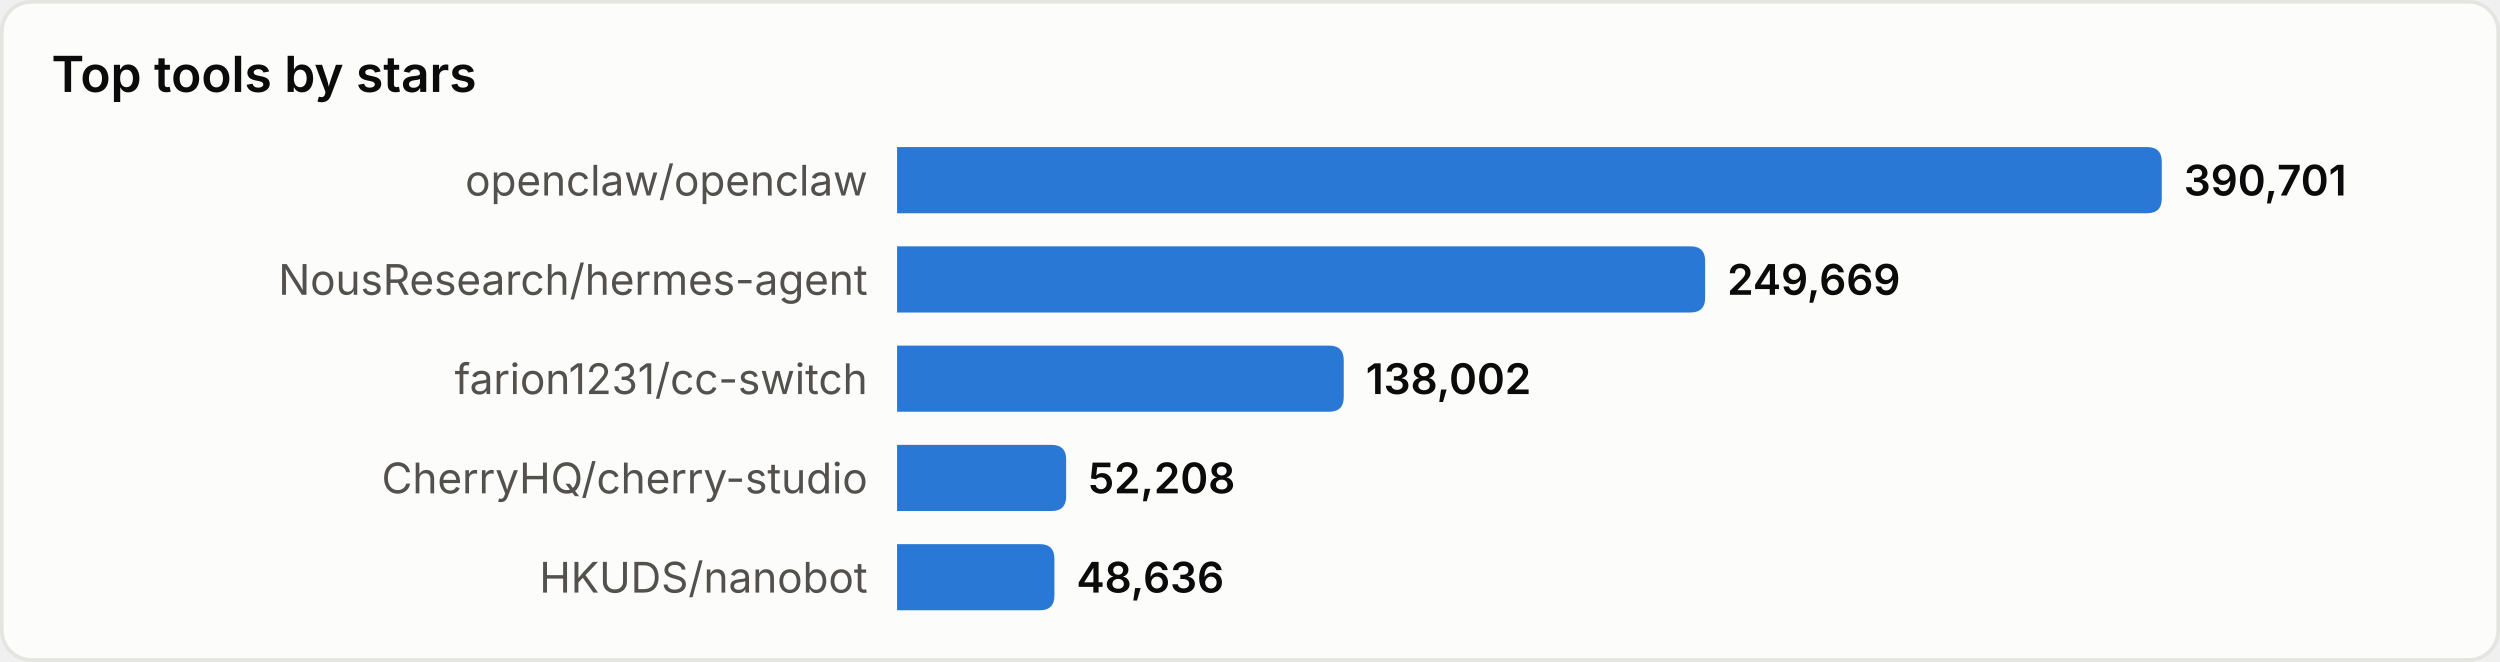
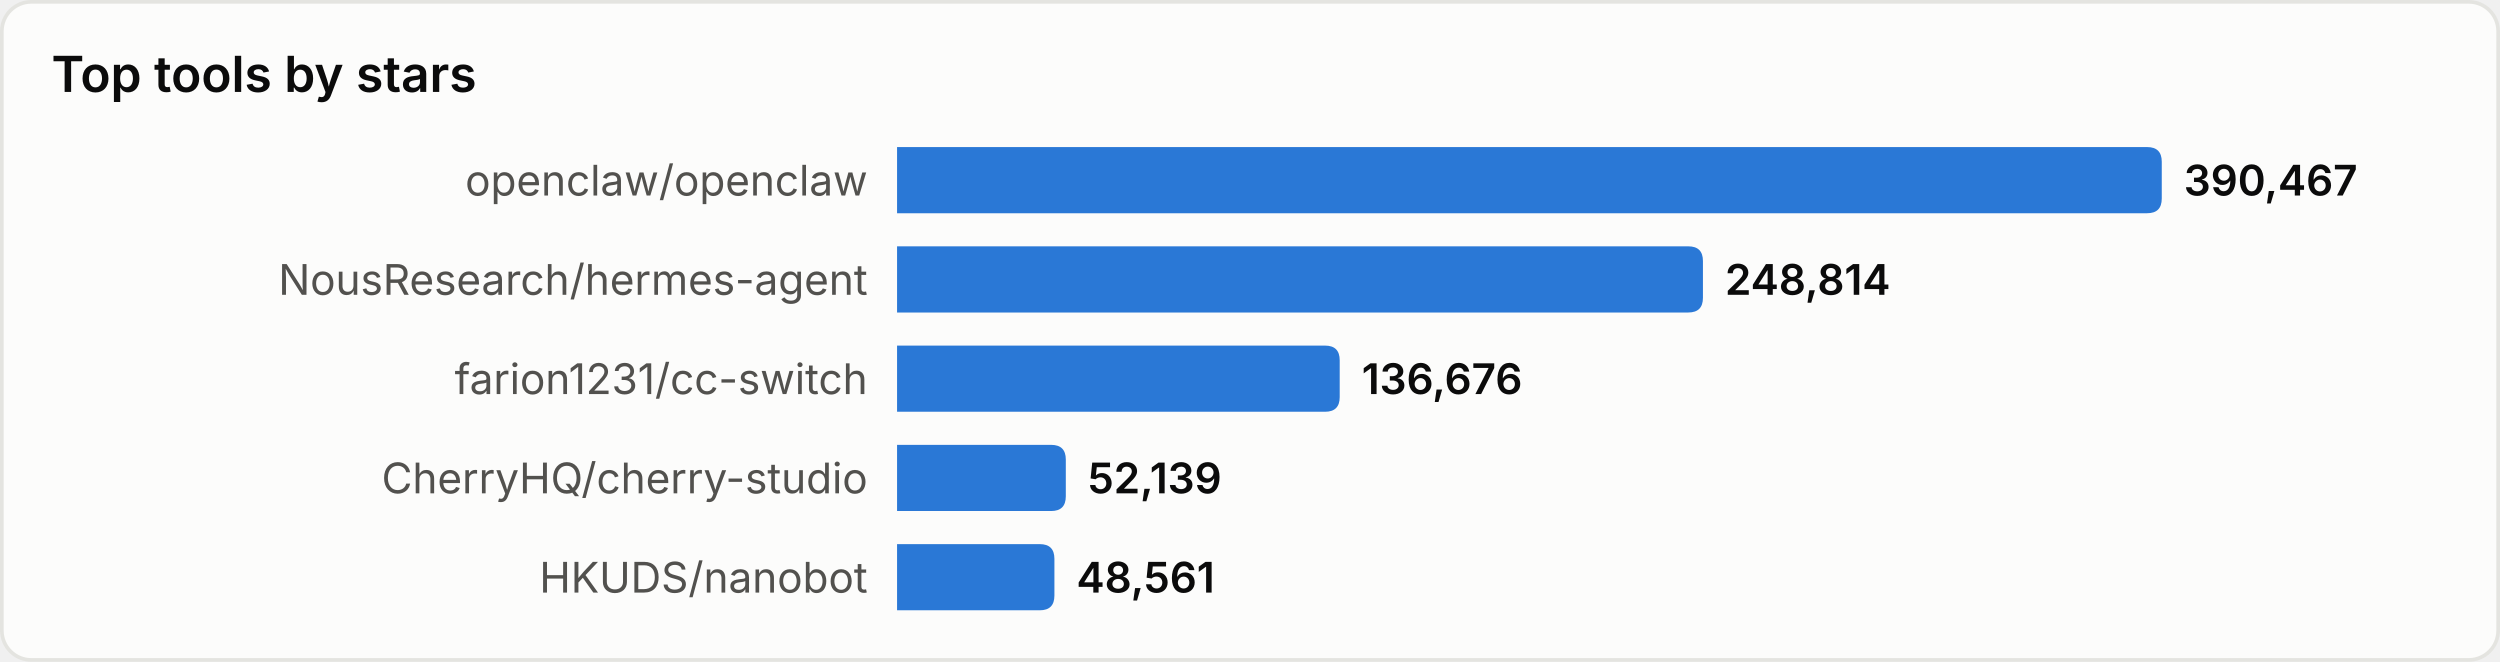
<svg xmlns="http://www.w3.org/2000/svg" width="680" height="180" viewBox="0 0 680 180" role="img" aria-label="Top tools by stars">
  <style>
text{font-family:system-ui,-apple-system,'Segoe UI',sans-serif}
.srf{fill:#fcfcfb;stroke:#e4e4e0}.ttl{fill:#0b0b0b;font-size:13.5px;font-weight:600}
.lbl{fill:#52514e;font-size:11.5px}.val{fill:#0b0b0b;font-size:11.5px;font-weight:600}
.bar{fill:#2a78d6}
@media(prefers-color-scheme:dark){
.srf{fill:#1a1a19;stroke:#33332f}.ttl{fill:#ffffff}
.lbl{fill:#c3c2b7}.val{fill:#ffffff}.bar{fill:#3987e5}
}
</style>
  <rect x="0.5" y="0.5" width="679" height="179" rx="8" class="srf" />
  <text x="14" y="25" class="ttl">Top tools by stars</text>
  <text x="236" y="49.0" class="lbl" text-anchor="end" dominant-baseline="central">openclaw/openclaw</text>
  <path d="M244,40 h340.0 q4,0 4,4 v10 q0,4 -4,4 h-340.0 z" class="bar" />
-   <text x="594.0" y="49.0" class="val" dominant-baseline="central">390,701</text>
+   <text x="594.0" y="49.0" class="val" dominant-baseline="central">390,467</text>
  <text x="236" y="76.0" class="lbl" text-anchor="end" dominant-baseline="central">NousResearch/hermes-agent</text>
-   <path d="M244,67 h215.8 q4,0 4,4 v10 q0,4 -4,4 h-215.8 z" class="bar" />
-   <text x="469.8" y="76.0" class="val" dominant-baseline="central">249,669</text>
+   <path d="M244,67 h215.2 q4,0 4,4 v10 q0,4 -4,4 h-215.2 z" class="bar" />
+   <text x="469.2" y="76.0" class="val" dominant-baseline="central">248,814</text>
  <text x="236" y="103.0" class="lbl" text-anchor="end" dominant-baseline="central">farion1231/cc-switch</text>
-   <path d="M244,94 h117.5 q4,0 4,4 v10 q0,4 -4,4 h-117.5 z" class="bar" />
-   <text x="371.5" y="103.0" class="val" dominant-baseline="central">138,002</text>
+   <path d="M244,94 h116.4 q4,0 4,4 v10 q0,4 -4,4 h-116.4 z" class="bar" />
+   <text x="370.4" y="103.0" class="val" dominant-baseline="central">136,676</text>
  <text x="236" y="130.0" class="lbl" text-anchor="end" dominant-baseline="central">CherryHQ/cherry-studio</text>
-   <path d="M244,121 h42.0 q4,0 4,4 v10 q0,4 -4,4 h-42.0 z" class="bar" />
-   <text x="296.0" y="130.0" class="val" dominant-baseline="central">52,208</text>
+   <path d="M244,121 h41.9 q4,0 4,4 v10 q0,4 -4,4 h-41.9 z" class="bar" />
+   <text x="295.9" y="130.0" class="val" dominant-baseline="central">52,139</text>
  <text x="236" y="157.0" class="lbl" text-anchor="end" dominant-baseline="central">HKUDS/nanobot</text>
  <path d="M244,148 h38.8 q4,0 4,4 v10 q0,4 -4,4 h-38.8 z" class="bar" />
-   <text x="292.8" y="157.0" class="val" dominant-baseline="central">48,636</text>
+   <text x="292.8" y="157.0" class="val" dominant-baseline="central">48,561</text>
</svg>
